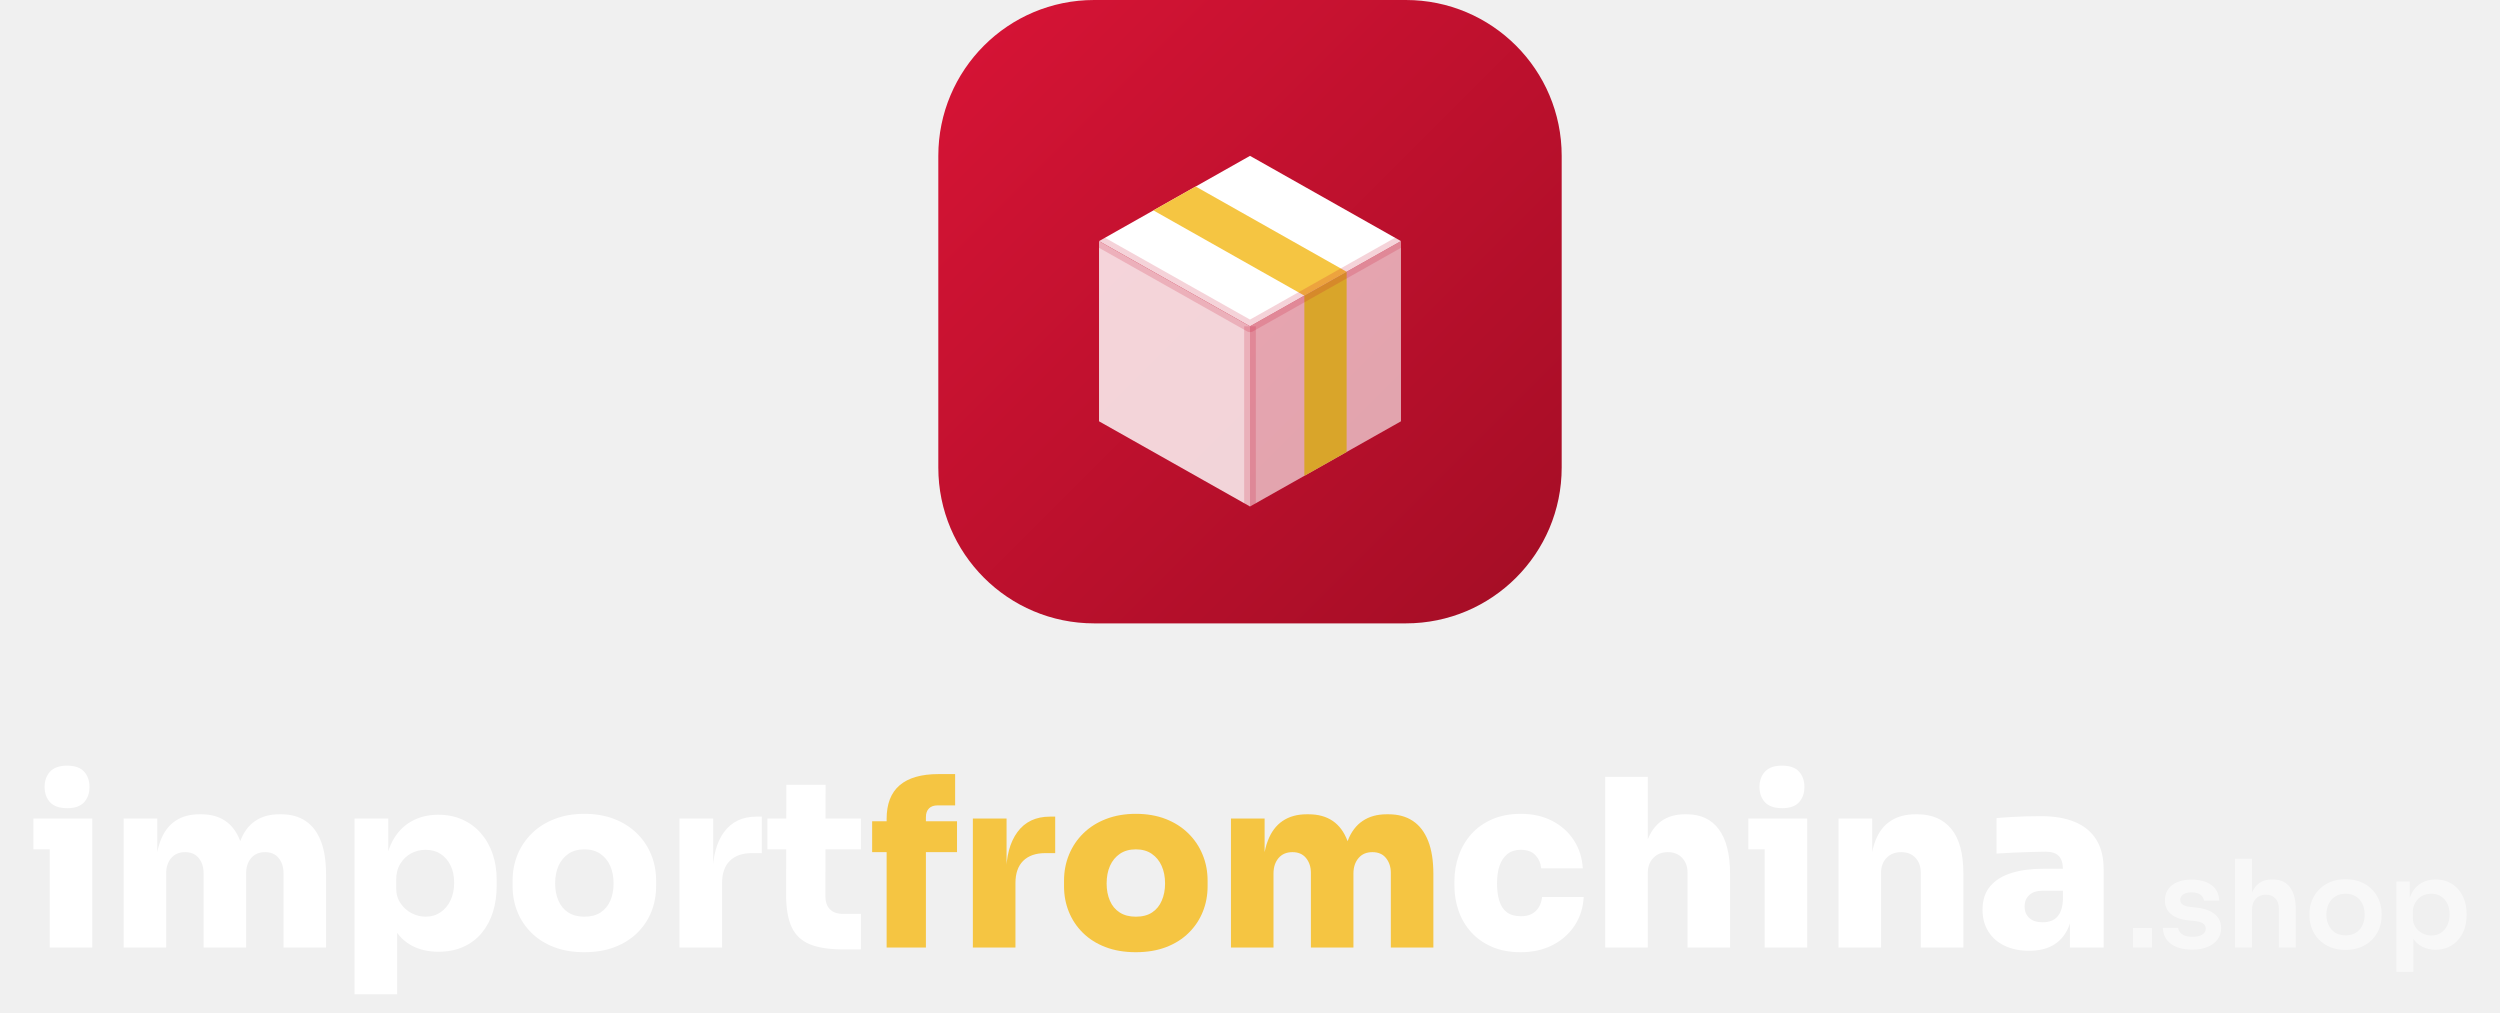
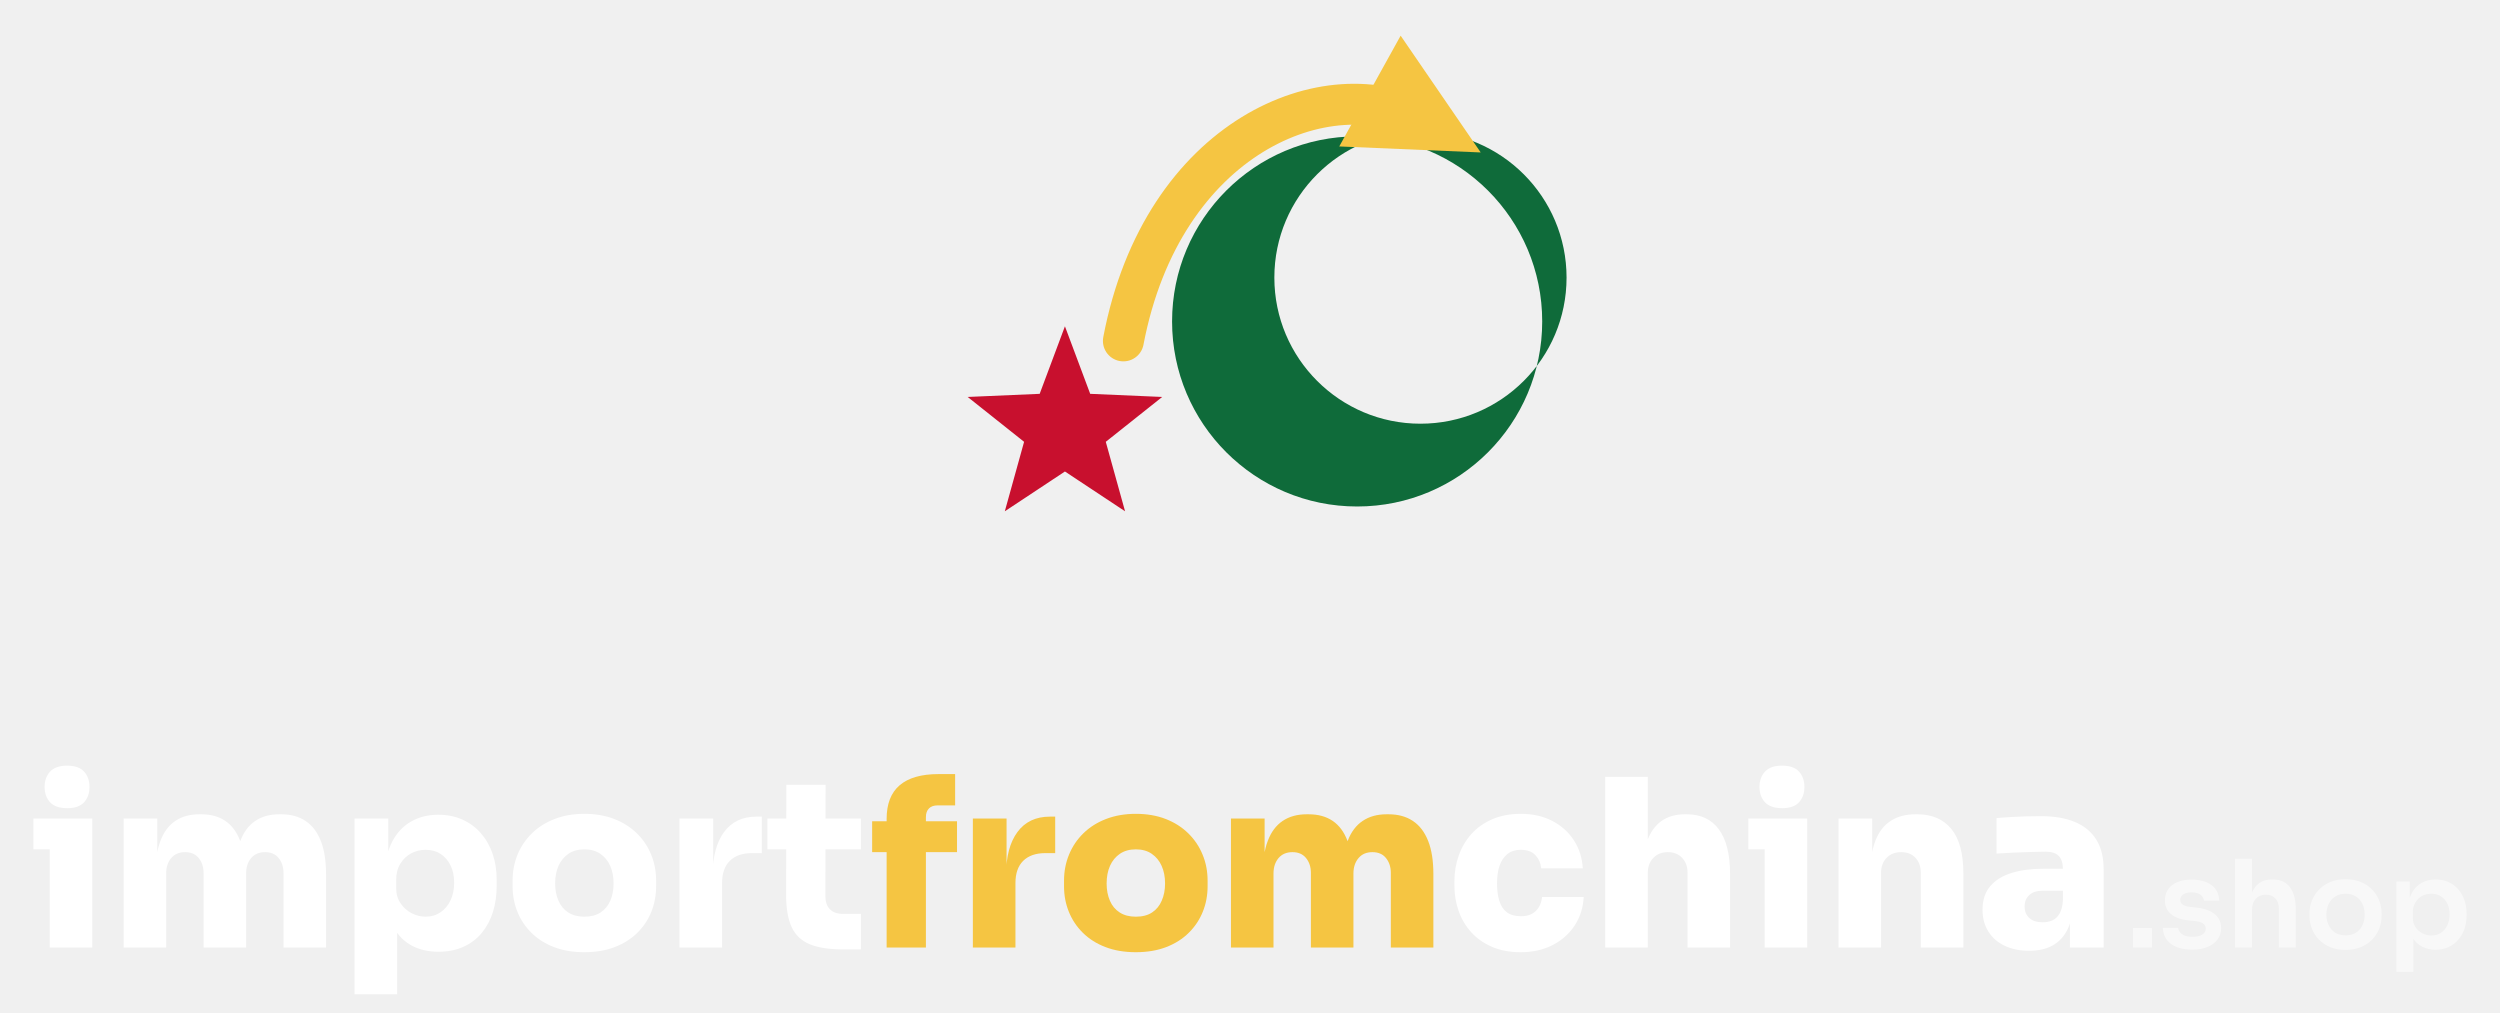
<svg xmlns="http://www.w3.org/2000/svg" viewBox="0 0 385 156" width="385" height="156">
-   <defs>
-     <linearGradient id="m-bg" x1="0" y1="0" x2="1" y2="1">
-       <stop offset="0" stop-color="#d81436" />
-       <stop offset="1" stop-color="#a30d25" />
-     </linearGradient>
-   </defs>
+   <defs />
  <g id="m">
-     <rect x="144.5" y="0" width="96" height="96" rx="24.00" fill="url(#m-bg)" />
-     <polygon points="169.25,37.13 192.50,50.25 192.50,78.00 169.25,64.88" fill="#ffffff" fill-opacity=".82" />
-     <polygon points="192.50,50.25 215.75,37.13 215.75,64.88 192.50,78.00" fill="#ffffff" fill-opacity=".62" />
-     <polygon points="192.50,24.00 215.75,37.13 192.50,50.25 169.25,37.13" fill="#ffffff" />
-     <polygon points="184.13,28.72 207.38,41.85 200.87,45.53 177.62,32.40" fill="#f5c542" />
-     <polygon points="207.38,41.85 200.87,45.53 200.87,73.28 207.38,69.60" fill="#d9a52a" />
-     <polyline points="169.25,37.13 192.50,50.25 215.75,37.13" fill="none" stroke="#c8102e" stroke-opacity=".18" stroke-width="1.80" stroke-linejoin="round" />
-     <line x1="192.50" y1="50.25" x2="192.50" y2="78.00" stroke="#c8102e" stroke-opacity=".18" stroke-width="1.80" />
+     <path d="M 164 50.25 L 167.89 60.65 L 178.98 61.13 L 170.29 68.04 L 173.26 78.74 L 164 72.61 L 154.74 78.74 L 157.71 68.04 L 149.02 61.13 L 160.11 60.65 Z" fill="#c8102e" />
+     <path d="M 180.5 49.5 a 28.5 28.5 0 1 0 57 0 a 28.5 28.5 0 1 0 -57 0 Z M 196.25 42.75 a 22.5 22.5 0 1 0 45 0 a 22.5 22.5 0 1 0 -45 0 Z" fill="#0f6b3a" fill-rule="evenodd" />
+     <path d="M 173 52.5 C 179 21 204.5 10.5 219.5 18.75" fill="none" stroke="#f5c542" stroke-width="6.3" stroke-linecap="round" />
+     <g transform="translate(219.5 18.75) rotate(29)">
+       <path d="M -9.75 -9.75 L 9.75 0 L -9.75 9.75 Z" fill="#f5c542" />
+     </g>
  </g>
  <path d="M 14.21 145.92 L 7.66 145.92 L 7.66 126.05 L 14.21 126.05 L 14.21 145.92 M 14.21 130.8 L 5.14 130.8 L 5.14 126.05 L 14.21 126.05 L 14.21 130.8 M 10.36 124.46 L 10.36 124.46 Q 8.56 124.46 7.71 123.55 Q 6.87 122.63 6.87 121.19 L 6.87 121.19 Q 6.87 119.75 7.71 118.83 Q 8.56 117.91 10.32 117.91 L 10.32 117.91 Q 12.12 117.91 12.95 118.83 Q 13.78 119.75 13.78 121.19 L 13.78 121.19 Q 13.78 122.63 12.95 123.55 Q 12.12 124.46 10.36 124.46 M 25.59 145.92 L 19.04 145.92 L 19.04 126.05 L 24.22 126.05 L 24.22 134.62 L 23.93 134.62 Q 23.93 131.52 24.71 129.49 Q 25.48 127.45 26.99 126.43 Q 28.5 125.4 30.7 125.4 L 30.7 125.4 L 30.99 125.4 Q 33.22 125.4 34.71 126.43 Q 36.21 127.45 36.98 129.49 Q 37.76 131.52 37.76 134.62 L 37.76 134.62 L 36.24 134.62 Q 36.24 131.52 37.02 129.49 Q 37.79 127.45 39.3 126.43 Q 40.82 125.4 43.01 125.4 L 43.01 125.4 L 43.3 125.4 Q 45.53 125.4 47.06 126.43 Q 48.59 127.45 49.4 129.49 Q 50.21 131.52 50.21 134.62 L 50.21 134.62 L 50.21 145.92 L 43.66 145.92 L 43.66 134.44 Q 43.66 133.07 42.92 132.15 Q 42.18 131.23 40.82 131.23 L 40.82 131.23 Q 39.45 131.23 38.67 132.15 Q 37.9 133.07 37.9 134.51 L 37.9 134.51 L 37.9 145.92 L 31.35 145.92 L 31.35 134.44 Q 31.35 133.07 30.61 132.15 Q 29.87 131.23 28.5 131.23 L 28.5 131.23 Q 27.14 131.23 26.36 132.15 Q 25.59 133.07 25.59 134.51 L 25.59 134.51 L 25.59 145.92 M 61.16 153.12 L 54.6 153.12 L 54.6 126.05 L 59.79 126.05 L 59.79 134.62 L 59.21 134.62 Q 59.32 131.7 60.38 129.65 Q 61.44 127.6 63.28 126.53 Q 65.12 125.47 67.49 125.47 L 67.49 125.47 Q 69.54 125.47 71.2 126.21 Q 72.86 126.95 74.04 128.3 Q 75.23 129.65 75.86 131.48 Q 76.49 133.32 76.49 135.52 L 76.49 135.52 L 76.49 136.38 Q 76.49 138.58 75.92 140.43 Q 75.34 142.28 74.19 143.67 Q 73.04 145.06 71.36 145.81 Q 69.69 146.57 67.53 146.57 L 67.53 146.57 Q 65.22 146.57 63.46 145.65 Q 61.7 144.73 60.67 142.88 Q 59.64 141.02 59.57 138.22 L 59.57 138.22 L 61.16 140.16 L 61.16 153.12 M 65.55 141.17 L 65.55 141.17 Q 66.84 141.17 67.83 140.5 Q 68.82 139.84 69.38 138.65 Q 69.94 137.46 69.94 135.95 L 69.94 135.95 Q 69.94 134.4 69.38 133.27 Q 68.82 132.13 67.85 131.5 Q 66.88 130.87 65.55 130.87 L 65.55 130.87 Q 64.36 130.87 63.33 131.41 Q 62.31 131.95 61.66 133 Q 61.01 134.04 61.01 135.52 L 61.01 135.52 L 61.01 136.74 Q 61.01 138.14 61.7 139.13 Q 62.38 140.12 63.42 140.65 Q 64.47 141.17 65.55 141.17 M 89.99 146.64 L 89.99 146.64 Q 87.36 146.64 85.31 145.85 Q 83.26 145.06 81.84 143.65 Q 80.42 142.25 79.68 140.41 Q 78.94 138.58 78.94 136.49 L 78.94 136.49 L 78.94 135.62 Q 78.94 133.46 79.71 131.59 Q 80.49 129.72 81.93 128.32 Q 83.37 126.91 85.42 126.12 Q 87.47 125.33 89.99 125.33 L 89.99 125.33 Q 92.55 125.33 94.58 126.12 Q 96.62 126.91 98.06 128.32 Q 99.5 129.72 100.27 131.59 Q 101.04 133.46 101.04 135.62 L 101.04 135.62 L 101.04 136.49 Q 101.04 138.58 100.31 140.41 Q 99.57 142.25 98.15 143.65 Q 96.72 145.06 94.67 145.85 Q 92.62 146.64 89.99 146.64 M 89.99 141.17 L 89.99 141.17 Q 91.5 141.17 92.49 140.52 Q 93.48 139.87 93.99 138.7 Q 94.49 137.53 94.49 136.06 L 94.49 136.06 Q 94.49 134.51 93.97 133.34 Q 93.45 132.17 92.44 131.48 Q 91.43 130.8 89.99 130.8 L 89.99 130.8 Q 88.55 130.8 87.54 131.48 Q 86.54 132.17 86.01 133.34 Q 85.49 134.51 85.49 136.06 L 85.49 136.06 Q 85.49 137.53 86 138.7 Q 86.5 139.87 87.51 140.52 Q 88.52 141.17 89.99 141.17 M 111.2 145.92 L 104.64 145.92 L 104.64 126.05 L 109.83 126.05 L 109.83 134.69 L 109.76 134.69 Q 109.76 130.51 111.5 128.14 Q 113.25 125.76 116.52 125.76 L 116.52 125.76 L 117.32 125.76 L 117.32 131.38 L 115.8 131.38 Q 113.61 131.38 112.4 132.56 Q 111.2 133.75 111.2 135.98 L 111.2 135.98 L 111.2 145.92 M 132.58 146.21 L 129.88 146.21 Q 126.64 146.21 124.71 145.42 Q 122.79 144.62 121.92 142.79 Q 121.06 140.95 121.06 137.82 L 121.06 137.82 L 121.1 120.86 L 127.14 120.86 L 127.11 138 Q 127.11 139.33 127.81 140.03 Q 128.51 140.74 129.84 140.74 L 129.84 140.74 L 132.58 140.74 L 132.58 146.21 M 132.58 130.8 L 118.18 130.8 L 118.18 126.05 L 132.58 126.05 L 132.58 130.8" fill="#ffffff" fill-rule="nonzero" />
  <path d="M 142.59 145.92 L 136.54 145.92 L 136.54 126.12 Q 136.54 122.63 138.56 120.92 Q 140.57 119.21 144.53 119.21 L 144.53 119.21 L 147.09 119.21 L 147.09 124.03 L 144.39 124.03 Q 143.52 124.03 143.06 124.5 Q 142.59 124.97 142.59 125.83 L 142.59 125.83 L 142.59 145.92 M 147.38 131.23 L 134.31 131.23 L 134.31 126.48 L 147.38 126.48 L 147.38 131.23 M 156.38 145.92 L 149.82 145.92 L 149.82 126.05 L 155.01 126.05 L 155.01 134.69 L 154.94 134.69 Q 154.94 130.51 156.68 128.14 Q 158.43 125.76 161.7 125.76 L 161.7 125.76 L 162.5 125.76 L 162.5 131.38 L 160.98 131.38 Q 158.79 131.38 157.58 132.56 Q 156.38 133.75 156.38 135.98 L 156.38 135.98 L 156.38 145.92 M 174.92 146.64 L 174.92 146.64 Q 172.29 146.64 170.24 145.85 Q 168.18 145.06 166.76 143.65 Q 165.34 142.25 164.6 140.41 Q 163.86 138.58 163.86 136.49 L 163.86 136.49 L 163.86 135.62 Q 163.86 133.46 164.64 131.59 Q 165.41 129.72 166.85 128.32 Q 168.29 126.91 170.34 126.12 Q 172.4 125.33 174.92 125.33 L 174.92 125.33 Q 177.47 125.33 179.51 126.12 Q 181.54 126.91 182.98 128.32 Q 184.42 129.72 185.19 131.59 Q 185.97 133.46 185.97 135.62 L 185.97 135.62 L 185.97 136.49 Q 185.97 138.58 185.23 140.41 Q 184.49 142.25 183.07 143.65 Q 181.65 145.06 179.6 145.85 Q 177.54 146.64 174.92 146.64 M 174.92 141.17 L 174.92 141.17 Q 176.43 141.17 177.42 140.52 Q 178.41 139.87 178.91 138.7 Q 179.42 137.53 179.42 136.06 L 179.42 136.06 Q 179.42 134.51 178.89 133.34 Q 178.37 132.17 177.36 131.48 Q 176.36 130.8 174.92 130.8 L 174.92 130.8 Q 173.48 130.8 172.47 131.48 Q 171.46 132.17 170.94 133.34 Q 170.42 134.51 170.42 136.06 L 170.42 136.06 Q 170.42 137.53 170.92 138.7 Q 171.42 139.87 172.43 140.52 Q 173.44 141.17 174.92 141.17 M 196.12 145.92 L 189.57 145.92 L 189.57 126.05 L 194.75 126.05 L 194.75 134.62 L 194.46 134.62 Q 194.46 131.52 195.24 129.49 Q 196.01 127.45 197.52 126.43 Q 199.04 125.4 201.23 125.4 L 201.23 125.4 L 201.52 125.4 Q 203.75 125.4 205.25 126.43 Q 206.74 127.45 207.51 129.49 Q 208.29 131.52 208.29 134.62 L 208.29 134.62 L 206.78 134.62 Q 206.78 131.52 207.55 129.49 Q 208.32 127.45 209.84 126.43 Q 211.35 125.4 213.54 125.4 L 213.54 125.4 L 213.83 125.4 Q 216.06 125.4 217.59 126.43 Q 219.12 127.45 219.93 129.49 Q 220.74 131.52 220.74 134.62 L 220.74 134.62 L 220.74 145.92 L 214.19 145.92 L 214.19 134.44 Q 214.19 133.07 213.45 132.15 Q 212.72 131.23 211.35 131.23 L 211.35 131.23 Q 209.98 131.23 209.21 132.15 Q 208.43 133.07 208.43 134.51 L 208.43 134.51 L 208.43 145.92 L 201.88 145.92 L 201.88 134.44 Q 201.88 133.07 201.14 132.15 Q 200.4 131.23 199.04 131.23 L 199.04 131.23 Q 197.67 131.23 196.89 132.15 Q 196.12 133.07 196.12 134.51 L 196.12 134.51 L 196.12 145.92" fill="#f5c542" fill-rule="nonzero" />
  <path d="M 234.21 146.64 L 234.21 146.64 Q 231.62 146.64 229.71 145.79 Q 227.8 144.95 226.52 143.51 Q 225.24 142.07 224.61 140.23 Q 223.98 138.4 223.98 136.42 L 223.98 136.42 L 223.98 135.7 Q 223.98 133.61 224.65 131.74 Q 225.32 129.86 226.61 128.42 Q 227.91 126.98 229.82 126.16 Q 231.72 125.33 234.21 125.33 L 234.21 125.33 Q 236.94 125.33 239.03 126.41 Q 241.12 127.49 242.36 129.38 Q 243.6 131.27 243.75 133.72 L 243.75 133.72 L 237.34 133.72 Q 237.23 132.53 236.46 131.7 Q 235.68 130.87 234.21 130.87 L 234.21 130.87 Q 232.95 130.87 232.14 131.52 Q 231.33 132.17 230.93 133.32 Q 230.54 134.47 230.54 136.06 L 230.54 136.06 Q 230.54 137.53 230.88 138.68 Q 231.22 139.84 232.03 140.47 Q 232.84 141.1 234.21 141.1 L 234.21 141.1 Q 235.22 141.1 235.9 140.74 Q 236.58 140.38 236.98 139.71 Q 237.38 139.04 237.48 138.14 L 237.48 138.14 L 243.89 138.14 Q 243.75 140.66 242.47 142.57 Q 241.19 144.48 239.07 145.56 Q 236.94 146.64 234.21 146.64 M 253.76 145.92 L 247.2 145.92 L 247.2 119.64 L 253.76 119.64 L 253.76 134.62 L 252.89 134.62 Q 252.89 131.59 253.65 129.54 Q 254.4 127.49 255.86 126.44 Q 257.32 125.4 259.48 125.4 L 259.48 125.4 L 259.77 125.4 Q 263.01 125.4 264.72 127.74 Q 266.43 130.08 266.43 134.62 L 266.43 134.62 L 266.43 145.92 L 259.88 145.92 L 259.88 134.36 Q 259.88 133 259.05 132.11 Q 258.22 131.23 256.85 131.23 L 256.85 131.23 Q 255.48 131.23 254.62 132.11 Q 253.76 133 253.76 134.44 L 253.76 134.44 L 253.76 145.92 M 278.31 145.92 L 271.76 145.92 L 271.76 126.05 L 278.31 126.05 L 278.31 145.92 M 278.31 130.8 L 269.24 130.8 L 269.24 126.05 L 278.31 126.05 L 278.31 130.8 M 274.46 124.46 L 274.46 124.46 Q 272.66 124.46 271.81 123.55 Q 270.96 122.63 270.96 121.19 L 270.96 121.19 Q 270.96 119.75 271.81 118.83 Q 272.66 117.91 274.42 117.91 L 274.42 117.91 Q 276.22 117.91 277.05 118.83 Q 277.88 119.75 277.88 121.19 L 277.88 121.19 Q 277.88 122.63 277.05 123.55 Q 276.22 124.46 274.46 124.46 M 289.68 145.92 L 283.13 145.92 L 283.13 126.05 L 288.32 126.05 L 288.32 134.58 L 288.03 134.58 Q 288.03 131.48 288.82 129.45 Q 289.61 127.42 291.18 126.41 Q 292.74 125.4 294.98 125.4 L 294.98 125.4 L 295.26 125.4 Q 298.65 125.4 300.5 127.65 Q 302.36 129.9 302.36 134.54 L 302.36 134.54 L 302.36 145.92 L 295.8 145.92 L 295.8 134.36 Q 295.8 133 294.99 132.11 Q 294.18 131.23 292.78 131.23 L 292.78 131.23 Q 291.38 131.23 290.53 132.11 Q 289.68 133 289.68 134.44 L 289.68 134.44 L 289.68 145.92 M 323.96 145.92 L 318.77 145.92 L 318.77 140.09 L 317.69 140.09 L 317.69 133.86 Q 317.69 132.49 317.06 131.83 Q 316.43 131.16 314.99 131.16 L 314.99 131.16 Q 314.31 131.16 312.98 131.2 Q 311.64 131.23 310.17 131.3 Q 308.69 131.38 307.47 131.45 L 307.47 131.45 L 307.47 125.98 Q 308.33 125.9 309.52 125.83 Q 310.71 125.76 311.99 125.72 Q 313.26 125.69 314.34 125.69 L 314.34 125.69 Q 317.4 125.69 319.55 126.59 Q 321.69 127.49 322.82 129.29 Q 323.96 131.09 323.96 133.86 L 323.96 133.86 L 323.96 145.92 M 312.47 146.42 L 312.47 146.42 Q 310.38 146.42 308.76 145.67 Q 307.14 144.91 306.23 143.49 Q 305.31 142.07 305.31 140.09 L 305.31 140.09 Q 305.31 137.86 306.5 136.47 Q 307.68 135.08 309.77 134.44 Q 311.86 133.79 314.56 133.79 L 314.56 133.79 L 318.41 133.79 L 318.41 137.17 L 314.56 137.17 Q 313.23 137.17 312.51 137.84 Q 311.79 138.5 311.79 139.62 L 311.79 139.62 Q 311.79 140.7 312.51 141.37 Q 313.23 142.03 314.56 142.03 L 314.56 142.03 Q 315.42 142.03 316.09 141.73 Q 316.76 141.42 317.19 140.66 Q 317.62 139.91 317.69 138.58 L 317.69 138.58 L 319.2 140.02 Q 319.02 142.07 318.21 143.49 Q 317.4 144.91 315.98 145.67 Q 314.56 146.42 312.47 146.42" fill="#ffffff" fill-rule="nonzero" />
  <path d="M 331.4 145.92 L 328.48 145.92 L 328.48 142.92 L 331.4 142.92 L 331.4 145.92 M 337.61 146.24 L 337.61 146.24 Q 335.52 146.24 334.33 145.35 Q 333.14 144.46 333.08 142.89 L 333.08 142.89 L 335.42 142.89 Q 335.48 143.41 336 143.84 Q 336.53 144.27 337.65 144.27 L 337.65 144.27 Q 338.59 144.27 339.14 143.94 Q 339.69 143.6 339.69 143.02 L 339.69 143.02 Q 339.69 142.51 339.27 142.21 Q 338.85 141.91 337.84 141.82 L 337.84 141.82 L 336.94 141.73 Q 335.24 141.54 334.32 140.75 Q 333.4 139.97 333.4 138.66 L 333.4 138.66 Q 333.4 137.61 333.93 136.9 Q 334.45 136.19 335.38 135.82 Q 336.3 135.46 337.5 135.46 L 337.5 135.46 Q 339.37 135.46 340.53 136.28 Q 341.7 137.1 341.75 138.69 L 341.75 138.69 L 339.41 138.69 Q 339.37 138.17 338.89 137.8 Q 338.4 137.42 337.48 137.42 L 337.48 137.42 Q 336.66 137.42 336.21 137.74 Q 335.76 138.06 335.76 138.56 L 335.76 138.56 Q 335.76 139.05 336.13 139.31 Q 336.49 139.57 337.32 139.67 L 337.32 139.67 L 338.21 139.76 Q 340.01 139.95 341.03 140.75 Q 342.05 141.56 342.05 142.92 L 342.05 142.92 Q 342.05 143.94 341.5 144.68 Q 340.95 145.41 339.95 145.83 Q 338.96 146.24 337.61 146.24 M 346.81 145.92 L 344.2 145.92 L 344.2 132.25 L 346.81 132.25 L 346.81 140.23 L 346.36 140.23 Q 346.36 138.69 346.75 137.63 Q 347.14 136.56 347.92 136 Q 348.7 135.44 349.89 135.44 L 349.89 135.44 L 350.01 135.44 Q 351.75 135.44 352.65 136.63 Q 353.55 137.83 353.55 140.12 L 353.55 140.12 L 353.55 145.92 L 350.94 145.92 L 350.94 139.87 Q 350.94 138.9 350.39 138.34 Q 349.84 137.78 348.94 137.78 L 348.94 137.78 Q 347.99 137.78 347.4 138.4 Q 346.81 139.03 346.81 140.04 L 346.81 140.04 L 346.81 145.92 M 361.22 146.28 L 361.22 146.28 Q 359.87 146.28 358.84 145.85 Q 357.81 145.41 357.1 144.68 Q 356.39 143.94 356.03 143 Q 355.66 142.06 355.66 141.05 L 355.66 141.05 L 355.66 140.66 Q 355.66 139.61 356.04 138.67 Q 356.43 137.72 357.15 136.98 Q 357.87 136.24 358.9 135.82 Q 359.93 135.4 361.22 135.4 L 361.22 135.4 Q 362.51 135.4 363.54 135.82 Q 364.57 136.24 365.29 136.98 Q 366.01 137.72 366.39 138.67 Q 366.76 139.61 366.76 140.66 L 366.76 140.66 L 366.76 141.05 Q 366.76 142.06 366.4 143 Q 366.03 143.94 365.32 144.68 Q 364.61 145.41 363.58 145.85 Q 362.55 146.28 361.22 146.28 M 361.22 144.05 L 361.22 144.05 Q 362.18 144.05 362.83 143.63 Q 363.49 143.21 363.82 142.48 Q 364.16 141.76 364.16 140.85 L 364.16 140.85 Q 364.16 139.91 363.81 139.19 Q 363.47 138.47 362.8 138.05 Q 362.14 137.63 361.22 137.63 L 361.22 137.63 Q 360.3 137.63 359.64 138.05 Q 358.97 138.47 358.62 139.19 Q 358.26 139.91 358.26 140.85 L 358.26 140.85 Q 358.26 141.76 358.61 142.48 Q 358.96 143.21 359.61 143.63 Q 360.27 144.05 361.22 144.05 M 371.65 149.66 L 369.05 149.66 L 369.05 135.76 L 371.1 135.76 L 371.1 140.14 L 370.79 140.12 Q 370.86 138.56 371.43 137.51 Q 372 136.47 372.96 135.95 Q 373.91 135.44 375.09 135.44 L 375.09 135.44 Q 376.18 135.44 377.05 135.83 Q 377.92 136.22 378.55 136.93 Q 379.17 137.65 379.51 138.59 Q 379.85 139.54 379.85 140.62 L 379.85 140.62 L 379.85 141.02 Q 379.85 142.12 379.52 143.07 Q 379.19 144.01 378.56 144.73 Q 377.94 145.45 377.06 145.85 Q 376.18 146.26 375.09 146.26 L 375.09 146.26 Q 373.95 146.26 373 145.78 Q 372.06 145.3 371.48 144.3 Q 370.9 143.3 370.82 141.71 L 370.82 141.71 L 371.65 142.96 L 371.65 149.66 M 374.44 144.07 L 374.44 144.07 Q 375.28 144.07 375.91 143.65 Q 376.53 143.24 376.89 142.5 Q 377.24 141.76 377.24 140.83 L 377.24 140.83 Q 377.24 139.85 376.89 139.14 Q 376.53 138.43 375.91 138.03 Q 375.28 137.63 374.44 137.63 L 374.44 137.63 Q 373.67 137.63 373.02 137.96 Q 372.38 138.3 371.98 138.96 Q 371.57 139.61 371.57 140.53 L 371.57 140.53 L 371.57 141.28 Q 371.57 142.16 371.98 142.78 Q 372.4 143.39 373.05 143.73 Q 373.71 144.07 374.44 144.07" fill="rgba(255,255,255,.55)" fill-rule="nonzero" />
</svg>
